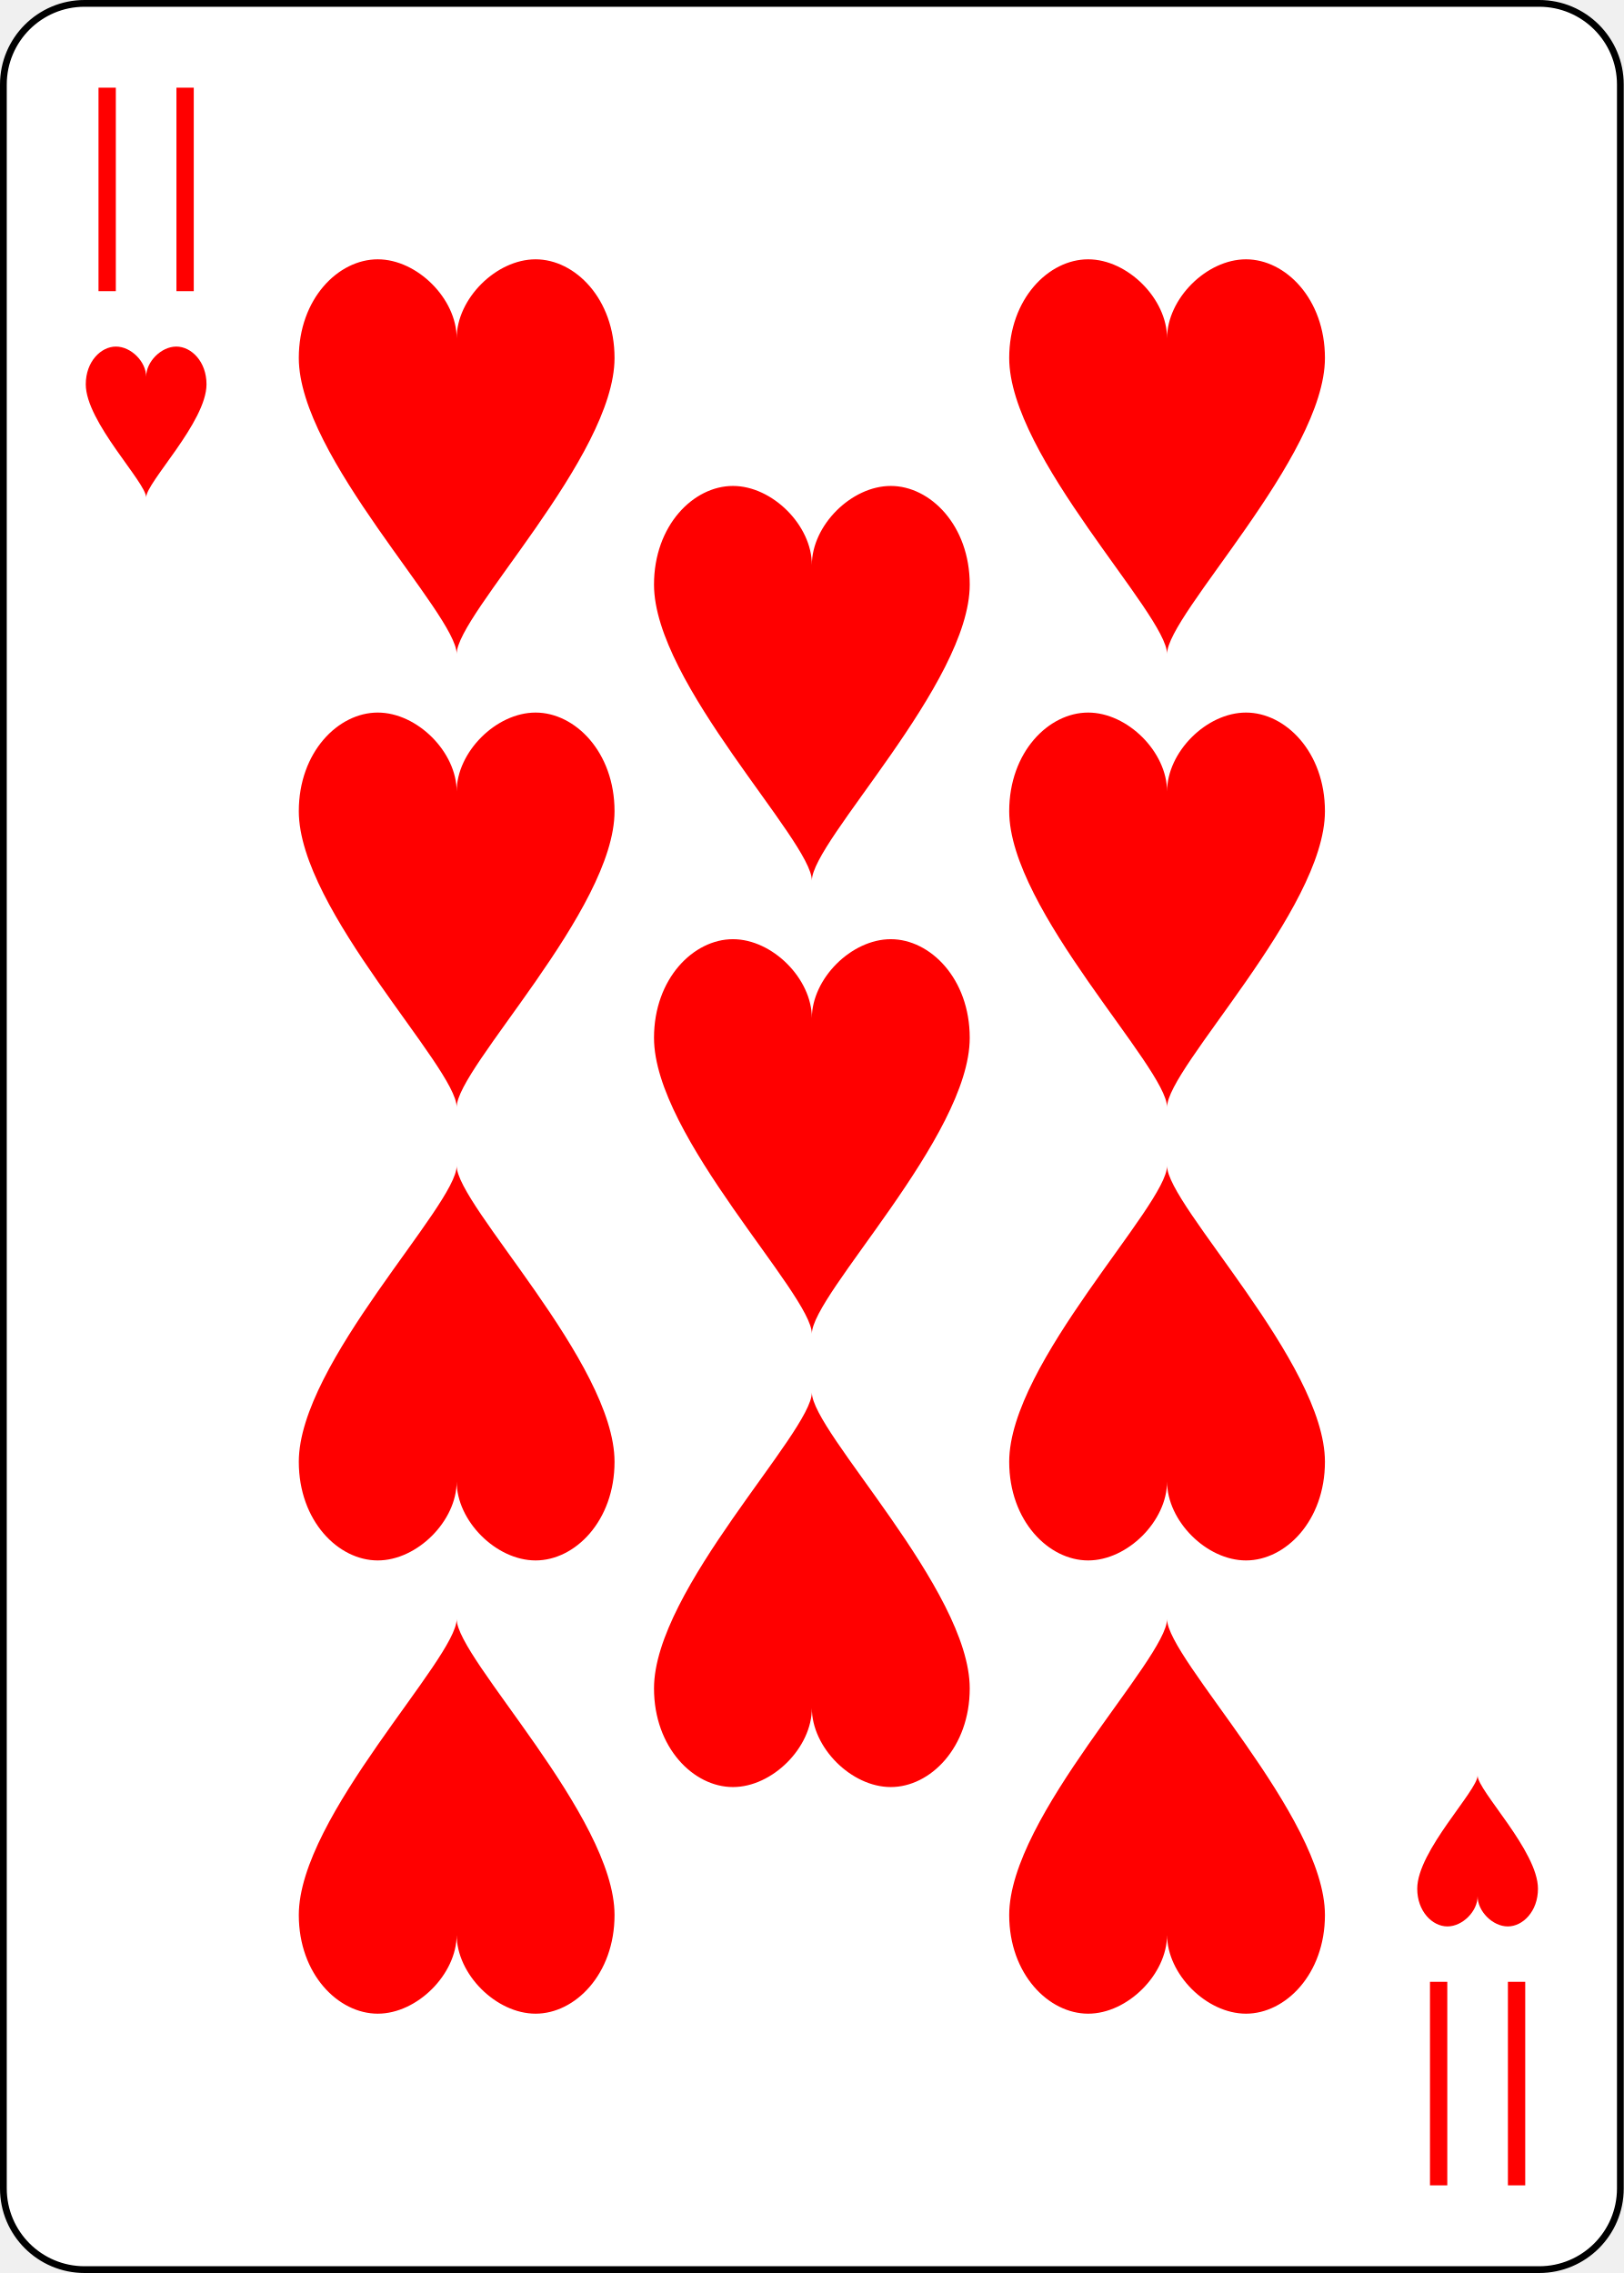
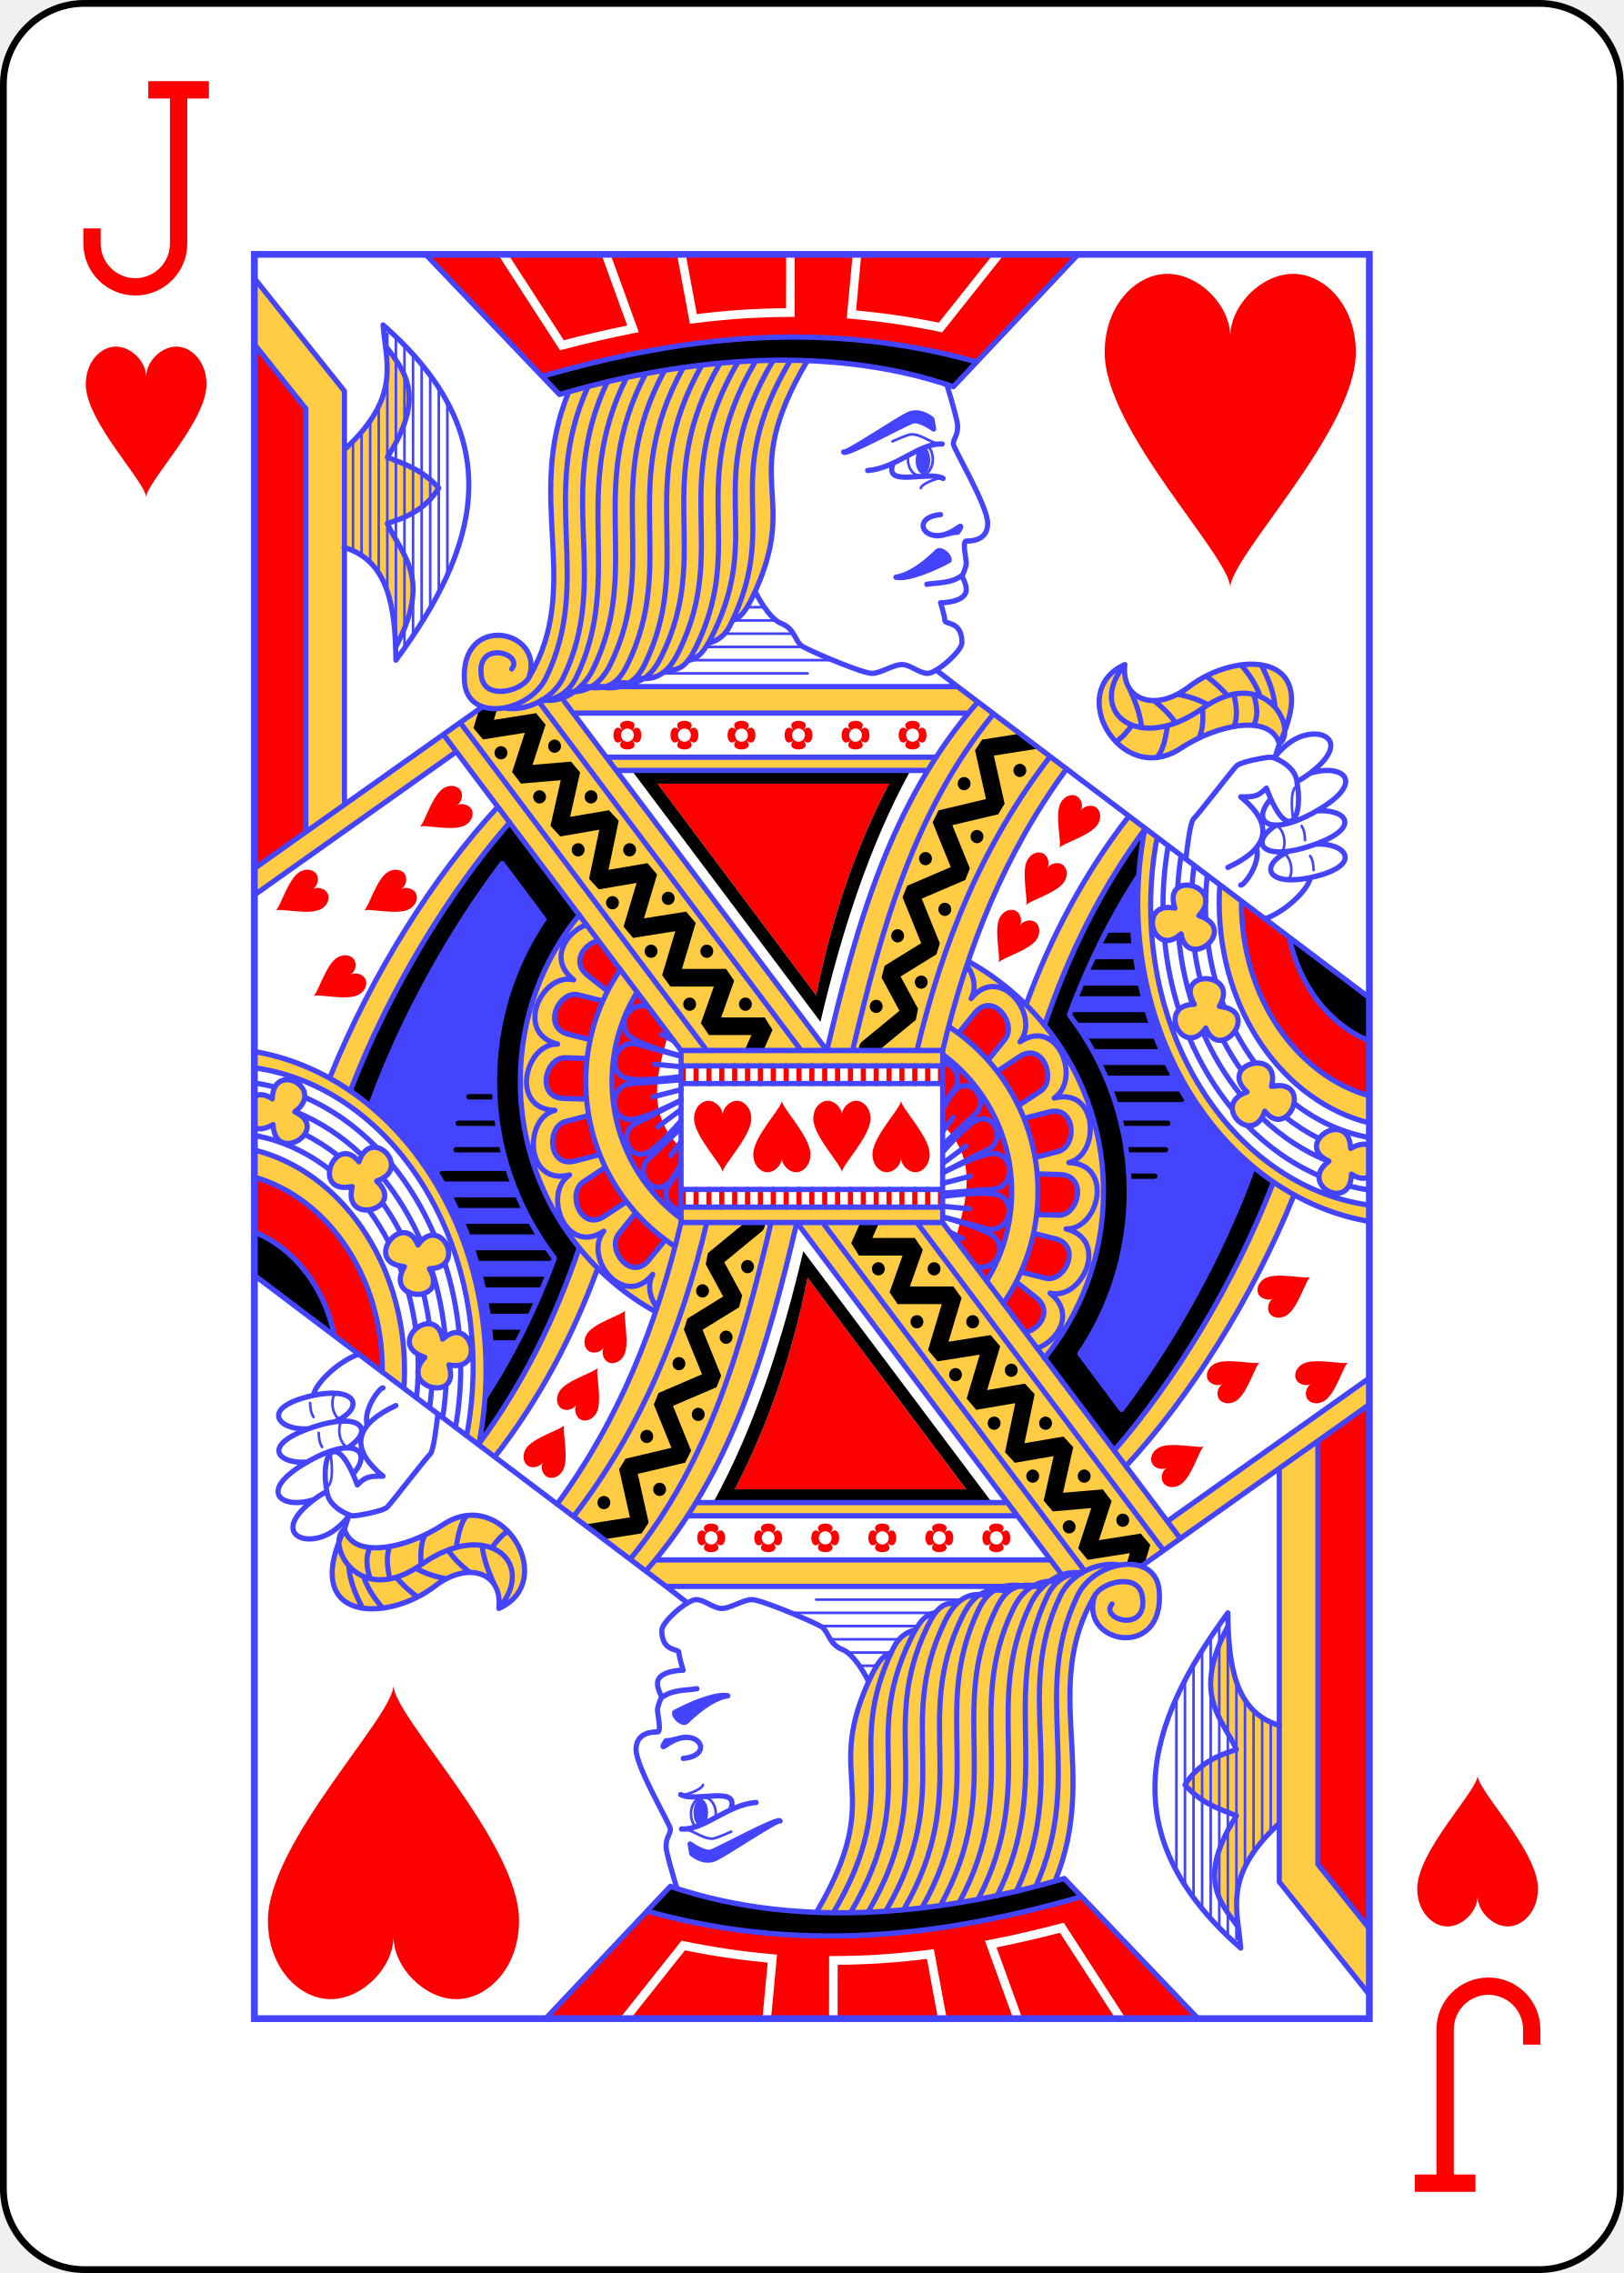
- <svg xmlns="http://www.w3.org/2000/svg" xmlns:xlink="http://www.w3.org/1999/xlink" width="2.5in" height="3.5in" viewBox="-120 -168 240 336" preserveAspectRatio="none" class="card" face="EH">
-   <symbol id="HE" viewBox="-500 -500 1000 1000" preserveAspectRatio="xMinYMid">
-     <path d="M-180 430L-180 -430M180 430L180 -430" stroke="red" stroke-width="80" stroke-linecap="square" stroke-miterlimit="1.5" fill="none" />
+ <svg xmlns="http://www.w3.org/2000/svg" xmlns:xlink="http://www.w3.org/1999/xlink" width="2.5in" height="3.5in" viewBox="-120 -168 240 336" preserveAspectRatio="none" class="card" face="JH">
+   <defs>
+     <rect id="HJX" width="164.8" height="260.8" x="-82.4" y="-130.4" />
+   </defs>
+   <symbol id="HJ" viewBox="-500 -500 1000 1000" preserveAspectRatio="xMinYMid">
+     <path d="M50 -460L250 -460M150 -460L150 250A100 100 0 0 1 -250 250L-250 220" stroke="red" stroke-width="80" stroke-linecap="square" stroke-miterlimit="1.5" fill="none" />
  </symbol>
  <symbol id="H" viewBox="-600 -600 1200 1200" preserveAspectRatio="xMinYMid">
    <path d="M0 -300C0 -400 100 -500 200 -500C300 -500 400 -400 400 -250C400 0 0 400 0 500C0 400 -400 0 -400 -250C-400 -400 -300 -500 -200 -500C-100 -500 0 -400 -0 -300Z" fill="red" />
  </symbol>
+   <symbol id="HJ1" preserveAspectRatio="none" viewBox="0 0 1300 2000">
+     <path fill="#FC4" d="M0,27.174V101.957L60,175v479.352l45,-31.199V332.344c47.547,13.885 57.732,59.911 59.799,112.822C207.183,366.332 172.25,341.869 155,305c22.435,-6.794 44.101,-15.652 60,-40 -19.522,-21.34 -39.812,-27.132 -60,-35 45.6,-69.699 20.411,-97.002 -2.076,-126.053 4.262,33.894 6.384,68.407 -47.381,116.953L105,280.75V155ZM616.344,120.039C526.328,120.06 439.187,135.811 366.164,156.027 314.555,278.493 383.861,375.085 320,480c20,-55 -81.657,-74.736 -75,5 1.622,19.425 15.247,28.676 31.951,29.883 -4.328,-0.204 -8.267,-0.745 -11.527,-1.725l-45.066,31.086 -0.004,-0.006L0,696.207v30L235.473,563.812 220.762,544.766 497.5,902.5 497.537,920H802.5V902.5C831.048,785.345 874.973,678.686 947.43,583.459l-103.836,-76.062c-18.965,21.006 -35.781,42.993 -50.818,65.793L794.877,570H410.283L360,505h-21.818c7.031,-2.089 14.314,-4.383 21.775,-6.811 3.82,-0.612 7.658,-1.202 11.504,-1.785L360,505 371.695,520H831.344L843.545,507.422 820,490H412.902c34.859,-5.908 68.524,-14.106 95.883,-32.449 7.353,-4.93 12.789,-12.427 20.594,-17.135 11.293,-6.812 22.21,-13.531 28.297,-25.416l-25.602,9.586 25.207,-9.51C566.256,412.364 572.555,404.891 580,390 640.119,269.762 560.237,260.029 644.359,120.551c-9.361,-0.347 -18.704,-0.514 -28.016,-0.512zM1163.496,464.574C1139.589,464.365 1111.021,474.234 1090,490c-40,30 -80,15 -75,-25 -70,30 -5,140 65,95 42.196,-27.126 105,-40 115,-5 31.743,-65.249 5.791,-90.1 -31.504,-90.426zm-868.371,48.732 -2.736,1.025c-2.77,0.294 -5.484,0.487 -8.117,0.582 3.568,-0.216 7.21,-0.758 10.854,-1.607zm497.471,60.156C727.426,672.398 695.725,786.617 667.439,902.422L413.457,574.102 422.639,585H785Zm226.852,63.707c-52.412,65.676 -90.819,136.71 -119.543,212.92l21.531,23.418C949.018,793.987 986.395,719.931 1038.273,651.535 1032.862,678.341 1030,706.283 1030,735c0,136.64 64.808,255.724 160.738,318.285l-2.596,-1.59c-45.752,115.83 -115.544,225.867 -185.647,304.262l13.85,17.496c72.416,-75.901 146.448,-187.781 195.84,-307.033l-6.268,-3.838c29.107,16.624 60.756,28.176 94.082,33.701v-18.471c-143.477,-19.162 -255,-163.615 -255,-339.008 0,-26.57 2.562,-52.429 7.404,-77.252l-14.016,-10.17c0.107,-0.141 0.211,-0.283 0.318,-0.424zm88.402,64.605 17.75,13.197c-0.443,6.608 -0.668,13.287 -0.668,20.027 0,122.962 75.111,225.589 175.068,249.656V953.92C1214.459,930.399 1150.822,841.313 1150.822,735c0,-0.681 -6e-4,-1.361 0.01,-2.041zm-20.275,13.242c-11.012,-0.226 -20.789,7.228 -14.314,26.105 -44.412,-8.721 -25.537,58.643 7.295,29.1 7.514,43.327 68.569,-5.007 20.602,-20.629 18.918,-19.531 1.509,-34.266 -13.582,-34.576zm-254.971,86.537 -29.986,105.49c48.755,35.02 80.42,91.607 80.42,155.455 0,37.016 -10.642,71.592 -29.088,100.939l67.256,87.811C964.193,1199.896 990,1134.156 990,1062.5 990,950.023 926.414,852.124 832.604,801.555Zm276.732,19.518c-12.986,-0.007 -25.24,9.442 -13.351,29.029 -45.25,0.959 -12.432,62.742 13.338,26.871 16.589,40.725 65.921,-19.527 15.725,-24.551 12.766,-20.619 -1.887,-31.342 -15.711,-31.35zm59.832,95.607c-15.415,0.164 -32.128,14.613 -11.727,32.826 -42.995,14.138 6.443,63.635 20.607,21.801 27.764,34.101 57.34,-37.934 7.865,-28.072 5.06,-19.186 -5.498,-26.674 -16.746,-26.555zm92.318,75.375c-17.157,-0.391 -37.538,22.874 -8.574,35.959 -36.78,26.376 25.224,58.778 26.197,14.621 8.782,5.792 15.837,5.75 20.891,2.678v-35.299c-5.022,-2.238 -12.218,-1.772 -21.805,3.48 -0.719,-15.416 -8.33,-21.248 -16.709,-21.439z" />
+   </symbol>
+   <symbol id="HJ2" preserveAspectRatio="none" viewBox="0 0 1300 2000">
+     <path fill="red" d="M199.648,0 355.703,158.855C484.175,122.112 658.575,97.858 815,150L960.455,0h-86.256l-72.256,88.408 -2.959,-0.604C763.777,80.62 729.266,75.896 695.65,72.996L690.621,72.562 697.58,0h-67.604l-0.084,70.975 -4.998,-0.006c-38.885,-0.036 -76.4,2.699 -112.475,7.174L507.771,78.721 492.77,0h-77.479l32.893,88.25 -5.828,1.102C413.491,94.812 385.997,101.171 359.809,107.875l-3.436,0.881L283.979,0Zm96.344,0 64.801,97.352c23.534,-5.972 48.189,-11.616 73.916,-16.621L404.617,0Zm206.957,0 12.902,67.705c33.443,-3.997 68.149,-6.47 104.053,-6.654L619.977,0Zm204.674,0 -6.092,63.533c31.424,2.872 63.623,7.331 96.459,13.91L861.283,0ZM0,101.957V696.488L60,654.352V175Zm434.898,426.797c-6.16,0 -12.292,3.65 -5.287,10.936a7.5,7.5 0 0 1 5.287,-2.186 7.5,7.5 0 0 1 5.287,2.188c7.006,-7.286 0.873,-10.938 -5.287,-10.938zm5.287,10.938c-0.102,0.106 -0.179,0.205 -0.287,0.312 0.108,-0.108 0.208,-0.185 0.314,-0.287a7.5,7.5 0 0 0 -0.027,-0.025zm0.027,0.025a7.5,7.5 0 0 1 2.186,5.287 7.5,7.5 0 0 1 -2.188,5.287c14.572,14.012 14.573,-24.584 0.002,-10.574zm-0.002,10.574c-0.106,-0.102 -0.205,-0.179 -0.312,-0.287 0.108,0.108 0.185,0.208 0.287,0.314a7.5,7.5 0 0 0 0.025,-0.027zm-0.025,0.027a7.5,7.5 0 0 1 -5.287,2.186 7.5,7.5 0 0 1 -5.287,-2.188c-14.012,14.572 24.584,14.573 10.574,0.002zm-10.574,-0.002c0.102,-0.106 0.179,-0.205 0.287,-0.312 -0.108,0.108 -0.208,0.185 -0.314,0.287a7.5,7.5 0 0 0 0.027,0.025zm-0.027,-0.025a7.5,7.5 0 0 1 -2.186,-5.287 7.5,7.5 0 0 1 2.188,-5.287c-14.572,-14.012 -14.573,24.584 -0.002,10.574zm0.002,-10.574c0.106,0.102 0.205,0.179 0.312,0.287 -0.108,-0.108 -0.185,-0.208 -0.287,-0.314a7.5,7.5 0 0 0 -0.025,0.027zm71.816,-10.963c-6.16,0 -12.292,3.65 -5.287,10.936a7.5,7.5 0 0 1 5.287,-2.186 7.5,7.5 0 0 1 5.287,2.188c7.006,-7.286 0.873,-10.938 -5.287,-10.938zm5.287,10.938c-0.102,0.106 -0.179,0.205 -0.287,0.312 0.108,-0.108 0.208,-0.185 0.314,-0.287a7.5,7.5 0 0 0 -0.027,-0.025zm0.027,0.025a7.5,7.5 0 0 1 2.186,5.287 7.5,7.5 0 0 1 -2.188,5.287c14.572,14.012 14.573,-24.584 0.002,-10.574zm-0.002,10.574c-0.106,-0.102 -0.205,-0.179 -0.312,-0.287 0.108,0.108 0.185,0.208 0.287,0.314a7.5,7.5 0 0 0 0.025,-0.027zm-0.025,0.027a7.5,7.5 0 0 1 -5.287,2.186 7.5,7.5 0 0 1 -5.287,-2.188c-14.012,14.572 24.584,14.573 10.574,0.002zm-10.574,-0.002c0.102,-0.106 0.179,-0.205 0.287,-0.312 -0.108,0.108 -0.208,0.185 -0.314,0.287a7.5,7.5 0 0 0 0.027,0.025zm-0.027,-0.025a7.5,7.5 0 0 1 -2.186,-5.287 7.5,7.5 0 0 1 2.188,-5.287c-14.572,-14.012 -14.573,24.584 -0.002,10.574zm0.002,-10.574c0.106,0.102 0.205,0.179 0.312,0.287 -0.108,-0.108 -0.185,-0.208 -0.287,-0.314a7.5,7.5 0 0 0 -0.025,0.027zm71.816,-10.963c-6.16,0 -12.292,3.65 -5.287,10.936a7.5,7.5 0 0 1 5.287,-2.186 7.5,7.5 0 0 1 5.287,2.188c7.006,-7.286 0.873,-10.938 -5.287,-10.938zm5.287,10.938c-0.102,0.106 -0.179,0.205 -0.287,0.312 0.108,-0.108 0.208,-0.185 0.314,-0.287a7.5,7.5 0 0 0 -0.027,-0.025zm0.027,0.025a7.5,7.5 0 0 1 2.186,5.287 7.5,7.5 0 0 1 -2.188,5.287c14.572,14.012 14.573,-24.584 0.002,-10.574zm-0.002,10.574c-0.106,-0.102 -0.205,-0.179 -0.312,-0.287 0.108,0.108 0.185,0.208 0.287,0.314a7.5,7.5 0 0 0 0.025,-0.027zm-0.025,0.027a7.5,7.5 0 0 1 -5.287,2.186 7.5,7.5 0 0 1 -5.287,-2.188c-14.012,14.572 24.584,14.573 10.574,0.002zm-10.574,-0.002c0.102,-0.106 0.179,-0.205 0.287,-0.312 -0.108,0.108 -0.208,0.185 -0.314,0.287a7.5,7.5 0 0 0 0.027,0.025zm-0.027,-0.025a7.5,7.5 0 0 1 -2.186,-5.287 7.5,7.5 0 0 1 2.188,-5.287c-14.572,-14.012 -14.573,24.584 -0.002,10.574zm0.002,-10.574c0.106,0.102 0.205,0.179 0.312,0.287 -0.108,-0.108 -0.185,-0.208 -0.287,-0.314a7.5,7.5 0 0 0 -0.025,0.027zm71.814,-10.963c-6.16,0 -12.292,3.65 -5.287,10.936a7.5,7.5 0 0 1 5.287,-2.186 7.5,7.5 0 0 1 5.287,2.188c7.006,-7.286 0.873,-10.938 -5.287,-10.938zm5.287,10.938c-0.102,0.106 -0.179,0.205 -0.287,0.312 0.108,-0.108 0.208,-0.185 0.314,-0.287a7.5,7.5 0 0 0 -0.027,-0.025zm0.027,0.025a7.5,7.5 0 0 1 2.186,5.287 7.5,7.5 0 0 1 -2.188,5.287c14.572,14.012 14.573,-24.584 0.002,-10.574zm-0.002,10.574c-0.106,-0.102 -0.205,-0.179 -0.312,-0.287 0.108,0.108 0.185,0.208 0.287,0.314a7.5,7.5 0 0 0 0.025,-0.027zm-0.025,0.027a7.5,7.5 0 0 1 -5.287,2.186 7.5,7.5 0 0 1 -5.287,-2.188c-14.012,14.572 24.584,14.573 10.574,0.002zm-10.574,-0.002c0.102,-0.106 0.179,-0.205 0.287,-0.312 -0.108,0.108 -0.208,0.185 -0.314,0.287a7.5,7.5 0 0 0 0.027,0.025zm-0.027,-0.025a7.5,7.5 0 0 1 -2.186,-5.287 7.5,7.5 0 0 1 2.188,-5.287c-14.572,-14.012 -14.573,24.584 -0.002,10.574zm0.002,-10.574c0.106,0.102 0.205,0.179 0.312,0.287 -0.108,-0.108 -0.185,-0.208 -0.287,-0.314a7.5,7.5 0 0 0 -0.025,0.027zm71.816,-10.963c-6.16,0 -12.292,3.65 -5.287,10.936a7.5,7.5 0 0 1 5.287,-2.186 7.5,7.5 0 0 1 5.287,2.188c7.006,-7.286 0.873,-10.938 -5.287,-10.938zm5.287,10.938c-0.102,0.106 -0.179,0.205 -0.287,0.312 0.108,-0.108 0.208,-0.185 0.314,-0.287a7.5,7.5 0 0 0 -0.027,-0.025zm0.027,0.025a7.5,7.5 0 0 1 2.186,5.287 7.5,7.5 0 0 1 -2.188,5.287c14.572,14.012 14.573,-24.584 0.002,-10.574zm-0.002,10.574c-0.106,-0.102 -0.205,-0.179 -0.312,-0.287 0.108,0.108 0.185,0.208 0.287,0.314a7.5,7.5 0 0 0 0.025,-0.027zm-0.025,0.027a7.5,7.5 0 0 1 -5.287,2.186 7.5,7.5 0 0 1 -5.287,-2.188c-14.012,14.572 24.584,14.573 10.574,0.002zm-10.574,-0.002c0.102,-0.106 0.179,-0.205 0.287,-0.312 -0.108,0.108 -0.208,0.185 -0.314,0.287a7.5,7.5 0 0 0 0.027,0.025zm-0.027,-0.025a7.5,7.5 0 0 1 -2.186,-5.287 7.5,7.5 0 0 1 2.188,-5.287c-14.572,-14.012 -14.573,24.584 -0.002,10.574zm0.002,-10.574c0.106,0.102 0.205,0.179 0.312,0.287 -0.108,-0.108 -0.185,-0.208 -0.287,-0.314a7.5,7.5 0 0 0 -0.025,0.027zm71.814,-10.963c-6.16,0 -12.292,3.65 -5.287,10.936a7.5,7.5 0 0 1 5.287,-2.186 7.5,7.5 0 0 1 5.287,2.188c7.006,-7.286 0.873,-10.938 -5.287,-10.938zm5.287,10.938c-0.102,0.106 -0.179,0.205 -0.287,0.312 0.108,-0.108 0.208,-0.185 0.314,-0.287a7.5,7.5 0 0 0 -0.027,-0.025zm0.027,0.025a7.5,7.5 0 0 1 2.186,5.287 7.5,7.5 0 0 1 -2.188,5.287c14.572,14.012 14.573,-24.584 0.002,-10.574zm-0.002,10.574c-0.106,-0.102 -0.205,-0.179 -0.312,-0.287 0.108,0.108 0.185,0.208 0.287,0.314a7.5,7.5 0 0 0 0.025,-0.027zm-0.025,0.027a7.5,7.5 0 0 1 -5.287,2.186 7.5,7.5 0 0 1 -5.287,-2.188c-14.012,14.572 24.584,14.573 10.574,0.002zm-10.574,-0.002c0.102,-0.106 0.179,-0.205 0.287,-0.312 -0.108,0.108 -0.208,0.185 -0.314,0.287a7.5,7.5 0 0 0 0.027,0.025zm-0.027,-0.025a7.5,7.5 0 0 1 -2.186,-5.287 7.5,7.5 0 0 1 2.188,-5.287c-14.572,-14.012 -14.573,24.584 -0.002,10.574zm0.002,-10.574c0.106,0.102 0.205,0.179 0.312,0.287 -0.108,-0.108 -0.185,-0.208 -0.287,-0.314a7.5,7.5 0 0 0 -0.025,0.027zM470,600 655,840c17.499,-85.451 45,-165 85,-240zm680.832,132.959c-0.01,0.68 -0.01,1.36 -0.01,2.041 0,106.313 63.636,195.399 149.178,218.92v-62.346c-46.109,-17.785 -81.745,-62.134 -93.359,-117.395zM855.346,851.596C850.223,851.686 844.883,854.141 840,860L820.822,883.014 855.467,913.439 875,890c11.484,-13.781 -2.921,-38.701 -19.654,-38.404zm48.607,53.824c-3.659,0.096 -7.675,1.344 -11.951,4.096l-25.887,16.66 24.732,38.896 25.562,-16.451c16.624,-10.699 7.3,-43.722 -12.457,-43.201zm-101.336,1.625 -0.088,11.303A3,3 0 0 0 799.955,916.957 3,3 0 0 0 797,920v20a3,3 0 0 0 5.346,1.91L802,986.102c42.307,39.722 28.551,84.921 15.529,130.049l36.42,47.289c18.446,-29.348 29.088,-63.924 29.088,-100.939 0,-63.848 -31.665,-120.435 -80.42,-155.455zm-302.662,9.912A3,3 0 0 0 497,920v20a3,3 0 1 0 6,0v-20a3,3 0 0 0 -3.045,-3.043zm15,0A3,3 0 0 0 512,920v20a3,3 0 1 0 6,0v-20a3,3 0 0 0 -3.045,-3.043zm15,0A3,3 0 0 0 527,920v20a3,3 0 1 0 6,0v-20a3,3 0 0 0 -3.045,-3.043zm15,0A3,3 0 0 0 542,920v20a3,3 0 1 0 6,0v-20a3,3 0 0 0 -3.045,-3.043zm15,0A3,3 0 0 0 557,920v20a3,3 0 1 0 6,0v-20a3,3 0 0 0 -3.045,-3.043zm15,0A3,3 0 0 0 572,920v20a3,3 0 1 0 6,0v-20a3,3 0 0 0 -3.045,-3.043zm15,0A3,3 0 0 0 587,920v20a3,3 0 1 0 6,0v-20a3,3 0 0 0 -3.045,-3.043zm15,0A3,3 0 0 0 602,920v20a3,3 0 1 0 6,0v-20a3,3 0 0 0 -3.045,-3.043zm15,0A3,3 0 0 0 617,920v20a3,3 0 1 0 6,0v-20a3,3 0 0 0 -3.045,-3.043zm15,0A3,3 0 0 0 632,920v20a3,3 0 1 0 6,0v-20a3,3 0 0 0 -3.045,-3.043zm15,0A3,3 0 0 0 647,920v20a3,3 0 1 0 6,0v-20a3,3 0 0 0 -3.045,-3.043zm15,0A3,3 0 0 0 662,920v20a3,3 0 1 0 6,0v-20a3,3 0 0 0 -3.045,-3.043zm15,0A3,3 0 0 0 677,920v20a3,3 0 1 0 6,0v-20a3,3 0 0 0 -3.045,-3.043zm15,0A3,3 0 0 0 692,920v20a3,3 0 1 0 6,0v-20a3,3 0 0 0 -3.045,-3.043zm15,0A3,3 0 0 0 707,920v20a3,3 0 1 0 6,0v-20a3,3 0 0 0 -3.045,-3.043zm15,0A3,3 0 0 0 722,920v20a3,3 0 1 0 6,0v-20a3,3 0 0 0 -3.045,-3.043zm15,0A3,3 0 0 0 737,920v20a3,3 0 1 0 6,0v-20a3,3 0 0 0 -3.045,-3.043zm15,0A3,3 0 0 0 752,920v20a3,3 0 1 0 6,0v-20a3,3 0 0 0 -3.045,-3.043zm15,0A3,3 0 0 0 767,920v20a3,3 0 1 0 6,0v-20a3,3 0 0 0 -3.045,-3.043zm15,0A3,3 0 0 0 782,920v20a3,3 0 1 0 6,0v-20a3,3 0 0 0 -3.045,-3.043zm148.318,54.355c-2.105,-0.01 -4.389,0.27 -6.855,0.885l-28.98,7.227 12.846,44.303 26.668,-6.65c20.958,-5.227 21.157,-45.649 -3.678,-45.764zm-20.502,71.096 -0.705,46.092 25.527,0.738c23.421,0.676 34.5,-45.117 1.971,-46.057zm-4.398,67.328 -14.518,43.906 28.377,6.9c22.767,5.538 43.136,-36.944 11.516,-44.635zm-19.982,55.225 -14.916,23.971 25.914,32.992c16.53,-3.808 31.379,-24.552 12.152,-39.256z" />
+   </symbol>
+   <symbol id="HJ3" preserveAspectRatio="none" viewBox="0 0 1300 2000">
+     <path fill="#44F" d="M1011.237,1309.349l-48.703,-63.338C998.863,1193.621 1020,1130.484 1020,1062.5 1020,987.19 994.062,917.828 950.38,862.18 971.47,806.539 997.826,754.009 1031.065,704.168 1030.377,714.251 1030,724.574 1030,735c0,123.54 52.969,232.746 134.421,299.04 -37.026,100.824 -93.294,198.03 -153.184,275.308zM748,366c20.005,-2.569 42.801,-23.897 48,-29 4.093,-4.017 14.922,4.34 14,10 -19.782,10.298 -48.043,21.628 -62,19M687,224c2.047,3.471 65.668,-38.846 77,-43 13.905,-5.097 26.594,6.692 26,6l2,11c0,0 -16.409,-11.864 -25,-9 -9,3 -78.944,40.146 -80,35zM788,233.5a8.5,15.5 0 0 1 -8.5,15.5 8.5,15.5 0 0 1 -8.5,-15.5 8.5,15.5 0 0 1 8.5,-15.5 8.5,15.5 0 0 1 8.5,15.5z" />
+   </symbol>
+   <symbol id="HJ4" preserveAspectRatio="none" viewBox="0 0 1300 2000">
+     <path fill="black" d="M632.881,93.754C522.32,93.231 421.894,114.266 335.619,138.322l20.084,20.533C484.175,122.112 658.575,97.858 815,150l26.967,-28.018C769.201,102.143 699.217,94.068 632.881,93.754Zm-366.957,418.852 -3.684,2.355 -6.799,22.098 11.08,12.824 48.814,-7.51 -14.822,44.465 10.316,13.127 46.346,-3.861 -11.92,51.648 11.389,12.111 45.498,-7.582 -11.92,55.623 11.422,11.959 44.039,-7.34 -15.242,49.535 11.08,12.824 49.227,-7.574 -15.307,49.75L485,830h50.723L520.602,871.582 530,885h49.471l-7.816,17.195 21.777,0.42 10.672,-23.477L595,865H544.277L559.398,823.418 550,810h-51.459l16.018,-52.059 -11.08,-12.824 -49.227,7.574 15.307,-49.75 -11.203,-12.805 -45.498,7.582 11.92,-55.623 -11.422,-11.959 -45.25,7.541 11.639,-50.43 -10.574,-12.213 -44.889,3.74 15.205,-45.613 -11.008,-13.045 -49.227,7.574 3.77,-12.25zm627.301,30.627 -44.746,6.885 -8.223,12.131 12.752,55.256 -55.256,12.752 -6.982,13.59 21.154,50.77 -50.77,21.154 -5.385,13.076 21.676,52.025 -42.59,25.555 -3.598,13.43 20.896,37.615 -43.4,34.721c-3.111,2.398 -4.416,6.261 -3.707,9.861l22.803,0.473 43.396,-34.717 2.496,-12.664 -20.303,-36.547 41.705,-25.023 4.086,-12.42 -21.154,-50.77 50.77,-21.154 5.385,-13.076 -20.447,-49.072 53.465,-12.338 7.496,-11.992 -12.578,-54.506 52.484,-8.076zM350,550a7.5,7.5 0 0 0 -7.5,7.5 7.5,7.5 0 0 0 7.5,7.5 7.5,7.5 0 0 0 7.5,-7.5 7.5,7.5 0 0 0 -7.5,-7.5zm-62.5,7.5a7.5,7.5 0 0 0 -7.5,7.5 7.5,7.5 0 0 0 7.5,7.5 7.5,7.5 0 0 0 7.5,-7.5 7.5,7.5 0 0 0 -7.5,-7.5zm605,20a7.5,7.5 0 0 0 -7.5,7.5 7.5,7.5 0 0 0 7.5,7.5 7.5,7.5 0 0 0 7.5,-7.5 7.5,7.5 0 0 0 -7.5,-7.5zM440,585 660,870C684.379,769.032 716.858,670.131 765,585Zm387.5,7.5a7.5,7.5 0 0 0 -7.5,7.5 7.5,7.5 0 0 0 7.5,7.5 7.5,7.5 0 0 0 7.5,-7.5 7.5,7.5 0 0 0 -7.5,-7.5zM470,600h270c-40,75 -67.501,154.549 -85,240zm-137.5,7.5a7.5,7.5 0 0 0 -7.5,7.5 7.5,7.5 0 0 0 7.5,7.5 7.5,7.5 0 0 0 7.5,-7.5 7.5,7.5 0 0 0 -7.5,-7.5zm60,0a7.5,7.5 0 0 0 -7.5,7.5 7.5,7.5 0 0 0 7.5,7.5 7.5,7.5 0 0 0 7.5,-7.5 7.5,7.5 0 0 0 -7.5,-7.5zm646.01,43.645C986.6,719.514 949.094,793.765 921.199,873.486 964.096,924.86 990,990.71 990,1062.5c0,71.656 -25.806,137.396 -68.666,188.766l80.898,104.387c70.368,-78.089 140.157,-188.125 185.936,-304.125 -8.049,-5.395 -15.882,-11.065 -23.428,-17.227 -37.346,100.564 -93.612,197.77 -153.502,275.049l-48.703,-63.338C998.863,1193.622 1020,1130.484 1020,1062.5c0,-4.859 -0.112,-9.692 -0.326,-14.5H1050a3,3 0 1 0 0,-6h-30.65c-0.51,-8.084 -1.33,-16.084 -2.428,-24H1062.5a3,3 0 1 0 0,-6h-46.465c-1.28,-8.1 -2.853,-16.106 -4.727,-24H1065a3,3 0 1 0 0,-6h-55.182c-1.829,-7.093 -3.889,-14.097 -6.182,-21H1080a6.001,6.001 0 0 0 4.396,-1.834c-2.162,-3.343 -4.264,-6.739 -6.33,-10.166h-78.68c-2.293,-6.086 -4.769,-12.087 -7.414,-18H1065a6.001,6.001 0 0 0 2.568,-0.545c-2,-3.775 -3.94,-7.594 -5.826,-11.455h-75.436c-3.036,-6.105 -6.254,-12.109 -9.658,-18h76.848c-1.696,-3.961 -3.331,-7.962 -4.908,-12h-79.219c-3.905,-6.137 -8.019,-12.135 -12.316,-18h84.978c-1.337,-3.965 -2.6,-7.972 -3.822,-12h-86.6c2.314,-6.035 4.68,-12.038 7.121,-18h74.453c-1.013,-3.974 -1.972,-7.973 -2.873,-12h-66.547c2.582,-6.036 5.224,-12.039 7.945,-18h54.992c-0.71,-3.978 -1.367,-7.978 -1.967,-12h-47.416c2.878,-6.037 5.824,-12.04 8.855,-18h36.262c-0.422,-3.982 -0.79,-7.982 -1.103,-12h-28.904c11.729,-22.086 24.556,-43.65 38.629,-64.703 1.34,-18.056 3.772,-35.746 7.453,-53.152zM842.5,652.5a7.5,7.5 0 0 0 -7.5,7.5 7.5,7.5 0 0 0 7.5,7.5 7.5,7.5 0 0 0 7.5,-7.5 7.5,7.5 0 0 0 -7.5,-7.5zm-465,15a7.5,7.5 0 0 0 -7.5,7.5 7.5,7.5 0 0 0 7.5,7.5 7.5,7.5 0 0 0 7.5,-7.5 7.5,7.5 0 0 0 -7.5,-7.5zm60,0a7.5,7.5 0 0 0 -7.5,7.5 7.5,7.5 0 0 0 7.5,7.5 7.5,7.5 0 0 0 7.5,-7.5 7.5,7.5 0 0 0 -7.5,-7.5zm345,10a7.5,7.5 0 0 0 -7.5,7.5 7.5,7.5 0 0 0 7.5,7.5 7.5,7.5 0 0 0 7.5,-7.5 7.5,7.5 0 0 0 -7.5,-7.5zm-300,45a7.5,7.5 0 0 0 -7.5,7.5 7.5,7.5 0 0 0 7.5,7.5 7.5,7.5 0 0 0 7.5,-7.5 7.5,7.5 0 0 0 -7.5,-7.5zm-65,5a7.5,7.5 0 0 0 -7.5,7.5 7.5,7.5 0 0 0 7.5,7.5 7.5,7.5 0 0 0 7.5,-7.5 7.5,7.5 0 0 0 -7.5,-7.5zM805,735a7.5,7.5 0 0 0 -7.5,7.5 7.5,7.5 0 0 0 7.5,7.5 7.5,7.5 0 0 0 7.5,-7.5 7.5,7.5 0 0 0 -7.5,-7.5zm-55,30a7.5,7.5 0 0 0 -7.5,7.5 7.5,7.5 0 0 0 7.5,7.5 7.5,7.5 0 0 0 7.5,-7.5 7.5,7.5 0 0 0 -7.5,-7.5zm456.824,9.256c11.444,55.19 47.068,99.532 93.176,117.316V842.658c-31.005,-22.779 -62.007,-45.556 -93.176,-68.402zM462.5,782.5a7.5,7.5 0 0 0 -7.5,7.5 7.5,7.5 0 0 0 7.5,7.5 7.5,7.5 0 0 0 7.5,-7.5 7.5,7.5 0 0 0 -7.5,-7.5zm65,0a7.5,7.5 0 0 0 -7.5,7.5 7.5,7.5 0 0 0 7.5,7.5 7.5,7.5 0 0 0 7.5,-7.5 7.5,7.5 0 0 0 -7.5,-7.5zm250,35a7.5,7.5 0 0 0 -7.5,7.5 7.5,7.5 0 0 0 7.5,7.5 7.5,7.5 0 0 0 7.5,-7.5 7.5,7.5 0 0 0 -7.5,-7.5zm-270,25a7.5,7.5 0 0 0 -7.5,7.5 7.5,7.5 0 0 0 7.5,7.5 7.5,7.5 0 0 0 7.5,-7.5 7.5,7.5 0 0 0 -7.5,-7.5zm65,0a7.5,7.5 0 0 0 -7.5,7.5 7.5,7.5 0 0 0 7.5,7.5 7.5,7.5 0 0 0 7.5,-7.5 7.5,7.5 0 0 0 -7.5,-7.5zM725,845a7.5,7.5 0 0 0 -7.5,7.5 7.5,7.5 0 0 0 7.5,7.5 7.5,7.5 0 0 0 7.5,-7.5 7.5,7.5 0 0 0 -7.5,-7.5z" />
+   </symbol>
+   <symbol id="HJ5" preserveAspectRatio="none" viewBox="0 0 1300 2000">
+     <path stroke="#44F" stroke-linecap="round" stroke-linejoin="round" stroke-width="6" fill="none" d="M497.5,1097.5v-195h305M497.537,920h304.598M497.742,940H802.545M497.5,902.5 220.251,544.105M527.5,902.5 239.883,530.703M637.5,902.5 332.043,507.64M667.5,902.5 360,505M843.545,507.421C742.264,619.634 702.256,759.866 667.5,902.5M861.602,521.114C769.05,630.934 730.857,765.611 697.5,902.5M927.767,569.282C849.253,668.405 802.427,779.685 772.5,902.5M947.112,583.064C874.973,678.686 831.048,785.345 802.5,902.5M1019.446,637.169C967.035,702.845 928.629,773.879 899.905,850.089M1038.706,650.958C986.6,719.514 949.095,793.764 921.435,873.508M832.604,801.554C926.414,852.124 990,950.023 990,1062.5c0,71.656 -25.807,137.396 -68.796,188.75M809.465,875.279c62.645,39.589 104.133,108.649 104.133,187.221 0,47.078 -14.894,90.741 -40.31,126.695M802.617,907.044c48.755,35.02 80.42,91.608 80.42,155.456 0,37.016 -10.643,71.591 -29.089,100.939M410.447,570H795.06M371.695,520H831.344M380,490h440l480,352.653M266.065,512.714 -6.0121561e-5,696.207M235.472,563.812 -1.1326293e-4,726.207M950.477,862.551C994.062,917.828 1020,987.19 1020,1062.5c0,67.984 -21.137,131.121 -57.313,183.425M1299.977,1096.3C1147.335,1070.987 1030,918.871 1030,735c0,-28.79 2.877,-56.801 8.315,-83.669M1299.997,984.664C1200.041,960.596 1124.931,857.962 1124.931,735c0,-6.74 0.226,-13.419 0.669,-20.028M1299.932,953.909C1214.423,930.36 1150.822,841.287 1150.822,735c0,-0.681 0,-1.361 0.01,-2.041M1299.986,891.586c-46.105,-17.787 -81.731,-62.149 -93.344,-117.406M1212.185,1066.42c-49.392,119.253 -123.424,231.132 -195.84,307.033M1188.142,1051.696c-45.752,115.83 -115.542,225.867 -185.645,304.261M1164.817,1034.294c-37.421,100.57 -93.69,197.776 -153.481,274.922M962.382,1246.096l48.757,63.385M1031.014,704.289c-33.188,49.72 -59.544,102.25 -80.73,157.52M422.639,585h362.262M1299.983,1077.842C1156.51,1058.675 1045,914.194 1045,738.805c0,-26.881 2.619,-53.037 7.572,-78.126M1059.399,741.109c0,-0.767 -0.01,-1.536 -0.01,-2.304 0,-23.564 2.119,-46.54 6.143,-68.676M1077.911,856.364c-8.199,-24.991 -13.861,-51.486 -16.611,-79.042M1140.318,969.093c-20.107,-23.635 -37.136,-50.952 -50.307,-81.03M1241.484,1044.486c-31.032,-13.014 -59.491,-32.494 -84.226,-57.078M1299.961,1060.643c-8.078,-1.138 -16.049,-2.695 -23.895,-4.651M1076.515,718.271c0.705,-12.565 2.052,-24.92 4.003,-37.022M1093.71,850.367c-8.155,-24.563 -13.696,-50.687 -16.218,-77.89M1150.033,952.845c-17.576,-21.101 -32.571,-45.235 -44.38,-71.68M1252.671,1028.253c-28.585,-11.096 -54.959,-27.99 -78.135,-49.511M1093.259,715.83c0.527,-7.843 1.323,-15.596 2.375,-23.247M1102.898,822.034c-2.874,-11.182 -5.185,-22.656 -6.892,-34.376M1150.821,924.939c-7.863,-10.799 -15.053,-22.307 -21.494,-34.431M1241.453,1002.431c-13.808,-6.724 -26.972,-14.931 -39.349,-24.455M1109.122,731.535c0.214,-9.441 0.844,-18.759 1.869,-27.929M1109.07,734.342c0.013,-0.937 0.03,-1.872 0.051,-2.807M1109.364,753.225c-0.215,-4.774 -0.325,-9.582 -0.325,-14.42 0,-1.491 0.01,-2.978 0.031,-4.463M1120.842,824.075c-3.907,-13.663 -6.901,-27.827 -8.896,-42.388M1131.024,853.653c-1.021,-2.518 -2.009,-5.058 -2.965,-7.619M1166.911,916.882c-8.722,-11.416 -16.618,-23.738 -23.575,-36.833M1189.878,942.971c-1.163,-1.145 -2.316,-2.305 -3.459,-3.477M1299.975,1001.212c-32.013,-5.54 -61.824,-19.135 -87.925,-38.996M1125.046,852.422c24.758,-39.989 -53.606,-42.759 -29.062,-2.32 -45.25,0.959 -12.431,62.742 13.338,26.872 16.589,40.725 65.921,-19.527 15.724,-24.551v0M1101.157,749.593c32.722,-33.783 -43.244,-53.216 -27.897,-8.47 -44.412,-8.721 -25.537,58.643 7.295,29.099 7.514,43.327 68.57,-5.007 20.602,-20.629v0M1185.914,943.233c11.993,-45.477 -63.761,-25.231 -28.472,6.272 -42.995,14.138 6.443,63.636 20.608,21.802 27.764,34.101 57.339,-37.936 7.864,-28.074v0M1300.135,1010.069c-5.027,-2.306 -12.268,-1.873 -21.939,3.425 -2.191,-46.981 -68.392,-4.957 -25.283,14.519 -36.78,26.376 25.223,58.779 26.195,14.622 8.812,5.811 15.89,5.757 20.947,2.654M802.345,1041.284C814.637,1035.196 839.543,1023.429 855,1020c31.902,-7.076 33.675,38.555 5,40 -14.795,0.745 -43.333,3.13 -57.139,4.316M802.259,1053.185 835,1045M803.002,1017.227c8.416,-9.361 23.833,-25.793 34.759,-33.279C861.51,967.674 877.964,1004.39 855,1015c-15.996,7.391 -51.487,25.46 -51.487,25.46M802.641,1030.533l26.991,-19.574M802.801,968.572c3.872,-6.98 7.984,-13.67 11.743,-18.34 18.053,-22.427 44.389,7.991 25.456,24.767 -9.832,8.712 -28.329,26.23 -37.107,34.582M802.562,994.168l11.982,-15.727M802.681,916.238c12.411,0.879 23.559,16.505 13.283,30.13 -3.496,4.635 -8.31,11.292 -13.193,18.135M803.208,1067.804c13.221,-1.659 41.624,-4.727 57.747,-2.804 32.447,3.87 19.033,47.521 -8.507,39.404 -12.405,-3.656 -35.107,-9.597 -49.603,-13.339M803.117,1079.149l30.698,2.832M802.825,1091.431c13.122,3.413 40.07,10.939 54.14,18.569 25.829,14.005 5.327,44.21 -15.498,37.286M811.199,1108.508l14.273,7.253M820.822,883.013 840,860c20.833,-25 50,12 35,30l-19.533,23.44M866.115,926.176l25.888,-16.661c27.365,-17.612 44.11,26.426 24.407,39.106l-25.561,16.451M897.437,979.424l28.981,-7.228c31.576,-7.875 33.267,39.208 10.533,44.878l-26.668,6.651M912.772,1042.408l26.792,0.774c32.529,0.939 21.451,46.732 -1.97,46.056l-25.527,-0.737M908.372,1109.736l25.375,6.172c31.621,7.691 11.251,50.174 -11.516,44.636l-28.376,-6.902M888.39,1164.961l23.151,17.706c19.226,14.704 4.377,35.449 -12.153,39.257M830.621,805.888c8.311,11.194 11.712,25.644 4.933,37.823 33.98,-40.776 81.551,19.572 57.086,48.931 44.633,-28.725 71.944,43.101 39.808,63.783 51.501,-12.844 54.259,63.95 17.179,73.198 53.056,1.532 34.986,76.221 -3.214,75.118 51.574,12.544 18.351,81.835 -18.782,72.803 29.402,22.486 9.944,53.634 -14.821,62.553M-4.1946769e-5,27.174 105,155v468.153M-2.8273735e-4,101.956 60,175v479.351M105.543,220.9C171.888,160.995 153.134,122.459 150,80 301.153,208.774 259.829,334.773 165,460 164.269,400.691 156.82,347.161 104.534,332.203M153.067,103.994C175.411,132.999 200.6,160.301 155,230c20.188,7.868 40.478,13.66 60,35 -15.899,24.348 -37.565,33.206 -60,40 17.25,36.869 52.183,61.332 9.939,139.946M1086.039,685.554c1.723,-14.747 5.189,-42.096 8.961,-45.554 5.241,-4.806 44.331,-54.331 50,-60 5,-5 35,-10 40,-10 5,0 26.73,9.531 30,25 9.58,45.312 -10.243,75.366 -35,10 -10,10 -15,10 -30,10 42.719,33.895 28.888,60.209 -15,80M1189.832,569.83c3.706,-4.796 8.718,-9.813 15.168,-14.83 30.749,-23.916 77.015,-7.611 30,30 -6.876,5.501 -13.279,9.583 -19.093,12.442M1230.967,588.235c37.403,-11.47 66.809,9.201 8.431,42.197 -55.596,31.424 -78.104,13.095 -54.412,-13.083M1238.093,630.92c34.281,-2.653 54.672,18.516 -2.566,38.272 -59.976,20.701 -76.954,-1.871 -43.853,-22.363M1237.496,668.581c34.149,-2.052 55.895,22.657 0.33,36.419 -57.162,14.158 -68.359,-12.308 -31.514,-28.411M1177.822,753.311c22.272,-6.892 50.557,-31.936 53.306,-46.624M1168.572,672.596C1173.451,691.931 1152.688,716.343 1150,715M1015,465c-5,40 35,55 75,25 53.815,-40.361 157.09,-42.075 105,65 -10,-35 -72.804,-22.126 -115,5 -70,45 -135,-65 -65,-95v0M1015,465c-45.453,52.655 14.216,101.957 90,50 74.272,-50.92 112.522,23.688 90,40l-5,15M1173.827,465.278c8.656,16.019 15.13,32.113 16.274,48.388M1150.351,465.31c9.92,11.142 17.946,22.907 22.308,35.877M1109.891,477.966c9.181,6.823 17.741,14.141 24.698,22.411M1076.353,498.61c12.964,2.473 25.084,6.156 35.631,12.093M1049.006,506.018c9.893,7.502 18.578,15.684 25.119,25.074M1019.799,491.34c7.391,15.133 13.117,30.231 14.738,45.244M1165.015,533.965c5.593,-10.021 4.31,-21.725 0.053,-35.11M1141.958,535.465c4.67,-10.081 3.388,-22.601 0.018,-37.077M1101.143,548.336c4.647,-8.761 5.254,-20.122 4.457,-33.296M1052.281,570.456c7.156,-8.408 10.151,-21.051 12.291,-36.07M1004.527,552.513c6.741,-4.077 12.714,-10.692 18.646,-18.784M807.137,147.068C812.881,165.269 820,189.034 820,195c0,11.18 -5,13.128 -5,20 0,5 40,70 40,90 0,20 -20,20 -25,20 -5,0 0,20 0,25 0,5 -5,15 -5,15 0,0 5,7.929 5,15 0,15 -30,15 -30,15 0,0 5,15 5,20 0,5 20,0 20,25 0,10 -30,35 -40,35 -10,0 -20,-10 -30,-10 -10,0 -25,10 -35,10 -10,0 -61.026,-20.513 -80,-30 -10,-5 -8.577,-19.972 -25.6,-26.568 -10.395,-4.028 -21.739,-19.195 -30.499,-36.124M800,295c-39.021,3.503 -15.755,40.282 20,15 8.165,-5.773 0,5 0,5 -9.083,0 -18.017,4.731 -25,4M748,366c20.005,-2.569 42.801,-23.897 48,-29 4.093,-4.017 14.922,4.34 14,10 -19.782,10.298 -48.043,21.628 -62,19M784,374c14.112,-2.18 28.148,-0.782 41,-10M687,224c2.047,3.471 65.668,-38.846 77,-43 13.905,-5.097 26.594,6.692 26,6l2,11c0,0 -16.409,-11.864 -25,-9 -9,3 -78.944,40.146 -80,35v0M715,245c33.347,-2.168 60.226,-31.538 87,-30M744.96,236.788C732.526,265.243 785.724,244.615 803,254M820,490 795.107,471.33M366.449,156.054C314.555,278.493 383.861,375.085 320,480c-9.532,15.66 -50,25 -55,0 -8.825,-44.126 50.246,-27.892 35,-10M388.831,150.202C331.019,274.733 395.788,368.424 340,480c-20,40 -91.159,51.01 -95,5 -6.657,-79.736 95,-60 75,-5M411.713,144.176C348.907,271.727 416.684,366.631 360,480c-12.344,24.689 -44.178,38.333 -67.644,34.343M434.146,139.286C366.706,269.312 432.407,365.187 375,480c-8.547,17.094 -22.772,24.414 -38.504,25.976M456.348,135.077C385.291,266.556 453.018,353.963 395,470c-12.344,24.689 -36.535,38.99 -60,35M478.348,131.421C404.032,264.677 473.553,347.894 415,465c-11.864,23.728 -30.051,33.243 -52.279,30.405M500.279,128.004C422.838,263.261 494.052,346.896 435,465c-12.344,24.689 -26.535,28.99 -50,25M521.683,125.573C441.982,262.263 514.405,346.19 455,465c-12.344,24.689 -31.535,28.99 -55,25M543.015,123.306C461.18,261.181 534.732,335.535 475,455c-12.344,24.689 -26.535,33.99 -50,30M563.984,121.683C480.602,260.56 554.966,330.067 495,450c-12.344,24.689 -26.535,33.99 -50,30M584.581,120.692C500.248,260.213 575.109,324.783 515,445c-10.357,20.714 -18.493,27.076 -34.703,26.232M605,120c-85,140 -9.792,189.584 -70,310 -9.215,18.429 -16.672,28.284 -29.621,30.438M625,120c-85,140 -9.792,179.584 -70,300 -6.153,12.306 -15.249,18.305 -25.732,20.732M644.623,120.621C560.237,260.029 640.119,269.762 580,390c-7.445,14.891 -13.743,22.365 -22.718,25.077M335.618,138.234C473.659,99.833 647.925,69.077 841.926,121.819M199.648,1.2820655e-4 355.703,158.855C484.175,122.112 658.575,97.858 815,150L960.455,-4.1127205e-4" />
+   </symbol>
+   <symbol id="HJ6" preserveAspectRatio="none" viewBox="0 0 1300 2000">
+     <path stroke="#44F" stroke-linecap="round" stroke-linejoin="round" stroke-width="3" fill="none" d="M115,211.838V336.035M125,201.17V341.484M135,188.605V349.318M145,171.893V361.475M155,90V382.195M165,93.402V455M175,103.035V446.279M185,113.461v318.725M195,124.77V417.176M205,137.234V400.865M215,151.24V383.217M225,167.818V363.498M1202,680c9.809,8.788 7.628,26.84 4,27M1194,649c9.809,8.788 7.628,26.84 4,27M1215,603c-9,5 -4,36 -4,36M1221,648c3.216,4.712 3.826,10.284 4,16M1231,682c3.216,4.712 3.826,10.284 4,16M804,254c-2.915,-2.551 -26.04,5.376 -27,11M803,214c-12,3 -23,-10 -37,-10 -4.123,0 -22,8 -22,8M785.397,217.99c3.635,2.779 5.514,8.267 5.603,14.51 0,10.217 -6.492,18.5 -14.5,18.5 -8.008,0 -14.5,-8.283 -14.5,-18.5 0,-1.545 0.148,-3.046 0.428,-4.48M594.212,400H574.713M608.169,415H557.677M627.874,430h-79.844M639.778,445H526.273M670,460H510M645,475H474.754" />
+     <use xlink:href="#H" height="100" width="100" transform="translate(546,1000)scale(1,0.972)rotate(0)translate(-50,-50)" />
+     <use xlink:href="#H" height="100" width="100" transform="translate(615,1000)scale(1,0.972)rotate(180)translate(-50,-50)" />
+     <use xlink:href="#H" height="75" width="75" transform="translate(883,776)scale(1,0.972)rotate(30)translate(-37,-37)" />
+     <use xlink:href="#H" height="75" width="75" transform="translate(915,711)scale(1,0.972)rotate(30)translate(-37,-37)" />
+     <use xlink:href="#H" height="75" width="75" transform="translate(954,646)scale(1,0.972)rotate(30)translate(-37,-37)" />
+     <use xlink:href="#H" height="75" width="75" transform="translate(220,633)scale(1,0.972)rotate(60)translate(-37,-37)" />
+     <use xlink:href="#H" height="75" width="75" transform="translate(155,728)scale(1,0.972)rotate(60)translate(-37,-37)" />
+     <use xlink:href="#H" height="75" width="75" transform="translate(52,728)scale(1,0.972)rotate(60)translate(-37,-37)" />
+     <use xlink:href="#H" height="75" width="75" transform="translate(96,825)scale(1,0.972)rotate(60)translate(-37,-37)" />
+   </symbol>
  <rect width="239" height="335" x="-119.5" y="-167.5" rx="12" ry="12" fill="white" stroke="black" />
-   <use xlink:href="#H" height="70" width="70" x="-35" y="-35" />
-   <use xlink:href="#HE" height="32" width="32" x="-114.4" y="-156" />
+   <use width="164.8" height="260.8" x="-82.4" y="-130.4" xlink:href="#HJ1" />
+   <use transform="rotate(180)" width="164.8" height="260.8" x="-82.4" y="-130.4" xlink:href="#HJ1" />
+   <use width="164.8" height="260.8" x="-82.4" y="-130.4" xlink:href="#HJ2" />
+   <use transform="rotate(180)" width="164.8" height="260.8" x="-82.4" y="-130.4" xlink:href="#HJ2" />
+   <use width="164.8" height="260.8" x="-82.4" y="-130.4" xlink:href="#HJ3" />
+   <use transform="rotate(180)" width="164.8" height="260.8" x="-82.4" y="-130.4" xlink:href="#HJ3" />
+   <use width="164.8" height="260.8" x="-82.4" y="-130.4" xlink:href="#HJ4" />
+   <use transform="rotate(180)" width="164.8" height="260.8" x="-82.4" y="-130.4" xlink:href="#HJ4" />
+   <use width="164.8" height="260.8" x="-82.4" y="-130.4" xlink:href="#HJ5" />
+   <use transform="rotate(180)" width="164.8" height="260.8" x="-82.4" y="-130.4" xlink:href="#HJ5" />
+   <use width="164.8" height="260.8" x="-82.4" y="-130.4" xlink:href="#HJ6" />
+   <use transform="rotate(180)" width="164.8" height="260.8" x="-82.4" y="-130.4" xlink:href="#HJ6" />
+   <use xlink:href="#HJ" height="32" width="32" x="-114.4" y="-156" />
  <use xlink:href="#H" height="26.769" width="26.769" x="-111.784" y="-119" />
-   <use xlink:href="#H" height="70" width="70" x="-87.501" y="-135.501" />
-   <use xlink:href="#H" height="70" width="70" x="17.501" y="-135.501" />
-   <use xlink:href="#H" height="70" width="70" x="-87.501" y="-68.5" />
-   <use xlink:href="#H" height="70" width="70" x="17.501" y="-68.5" />
-   <use xlink:href="#H" height="70" width="70" x="-35" y="-102" />
+   <use xlink:href="#H" height="55.68" width="55.68" x="34" y="-132.16" />
  <g transform="rotate(180)">
-     <use xlink:href="#HE" height="32" width="32" x="-114.4" y="-156" />
+     <use xlink:href="#HJ" height="32" width="32" x="-114.4" y="-156" />
    <use xlink:href="#H" height="26.769" width="26.769" x="-111.784" y="-119" />
-     <use xlink:href="#H" height="70" width="70" x="-87.501" y="-135.501" />
-     <use xlink:href="#H" height="70" width="70" x="17.501" y="-135.501" />
-     <use xlink:href="#H" height="70" width="70" x="-87.501" y="-68.5" />
-     <use xlink:href="#H" height="70" width="70" x="17.501" y="-68.5" />
-     <use xlink:href="#H" height="70" width="70" x="-35" y="-102" />
+     <use xlink:href="#H" height="55.68" width="55.68" x="34" y="-132.16" />
  </g>
+   <use xlink:href="#HJX" stroke="#44F" fill="none" />
</svg>
